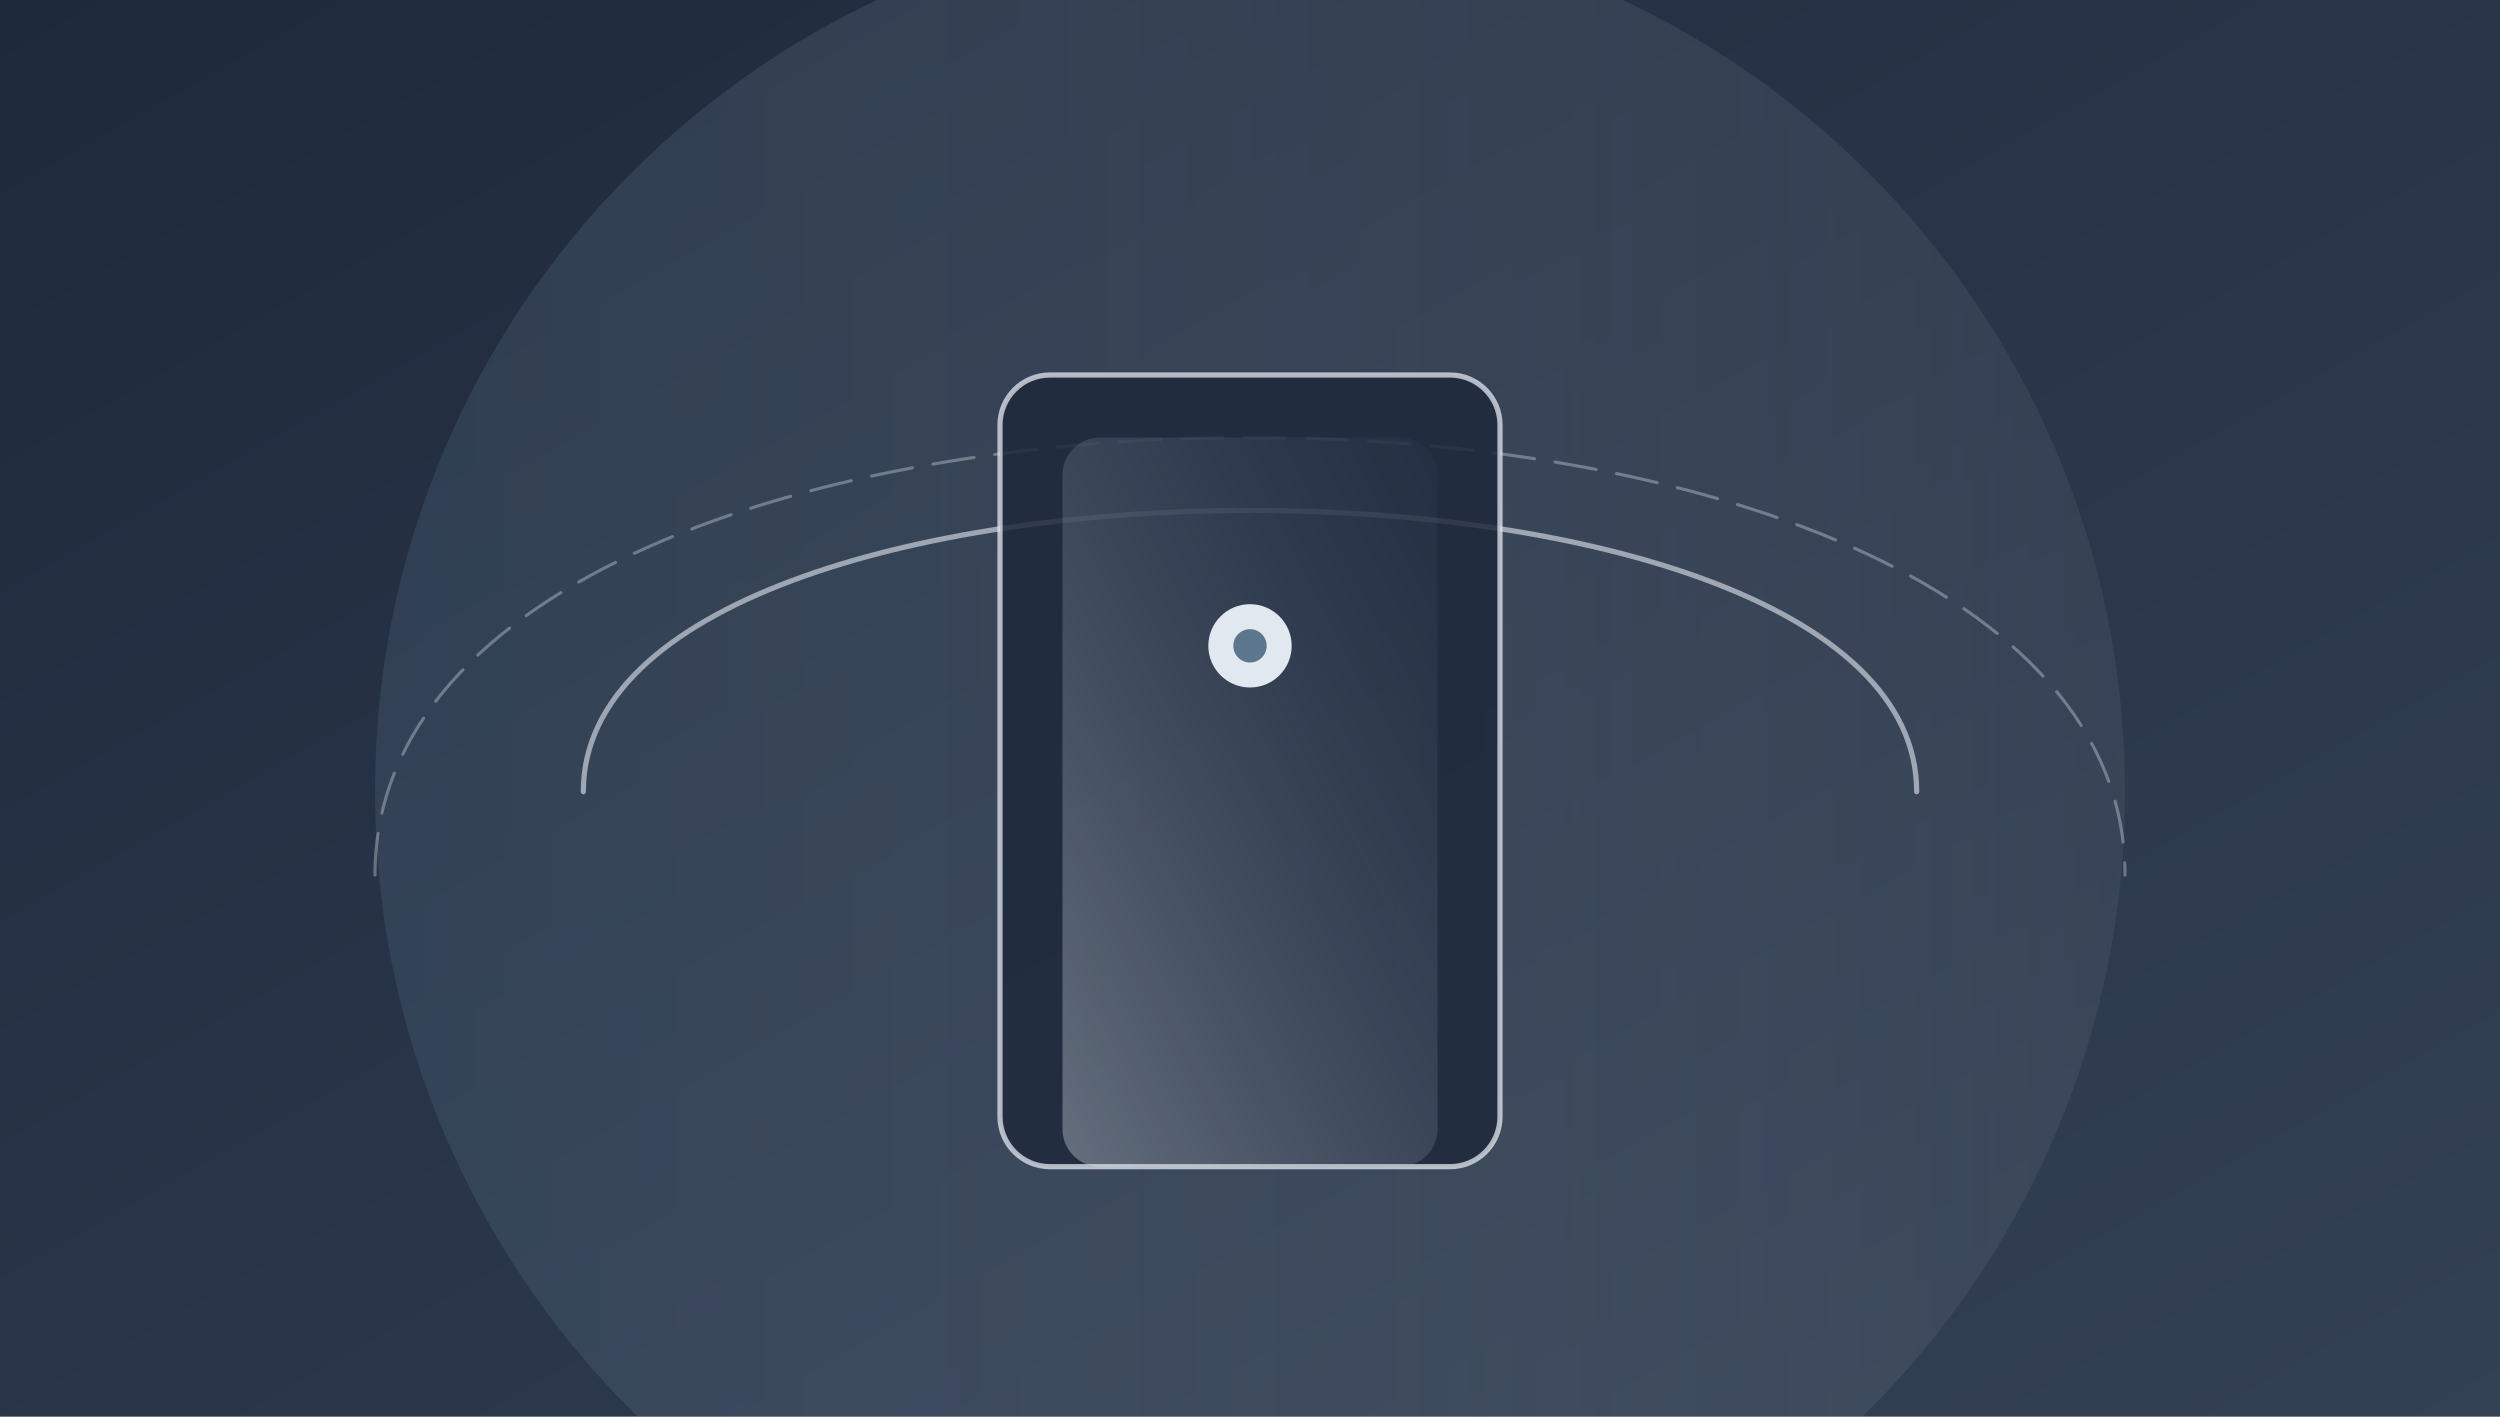
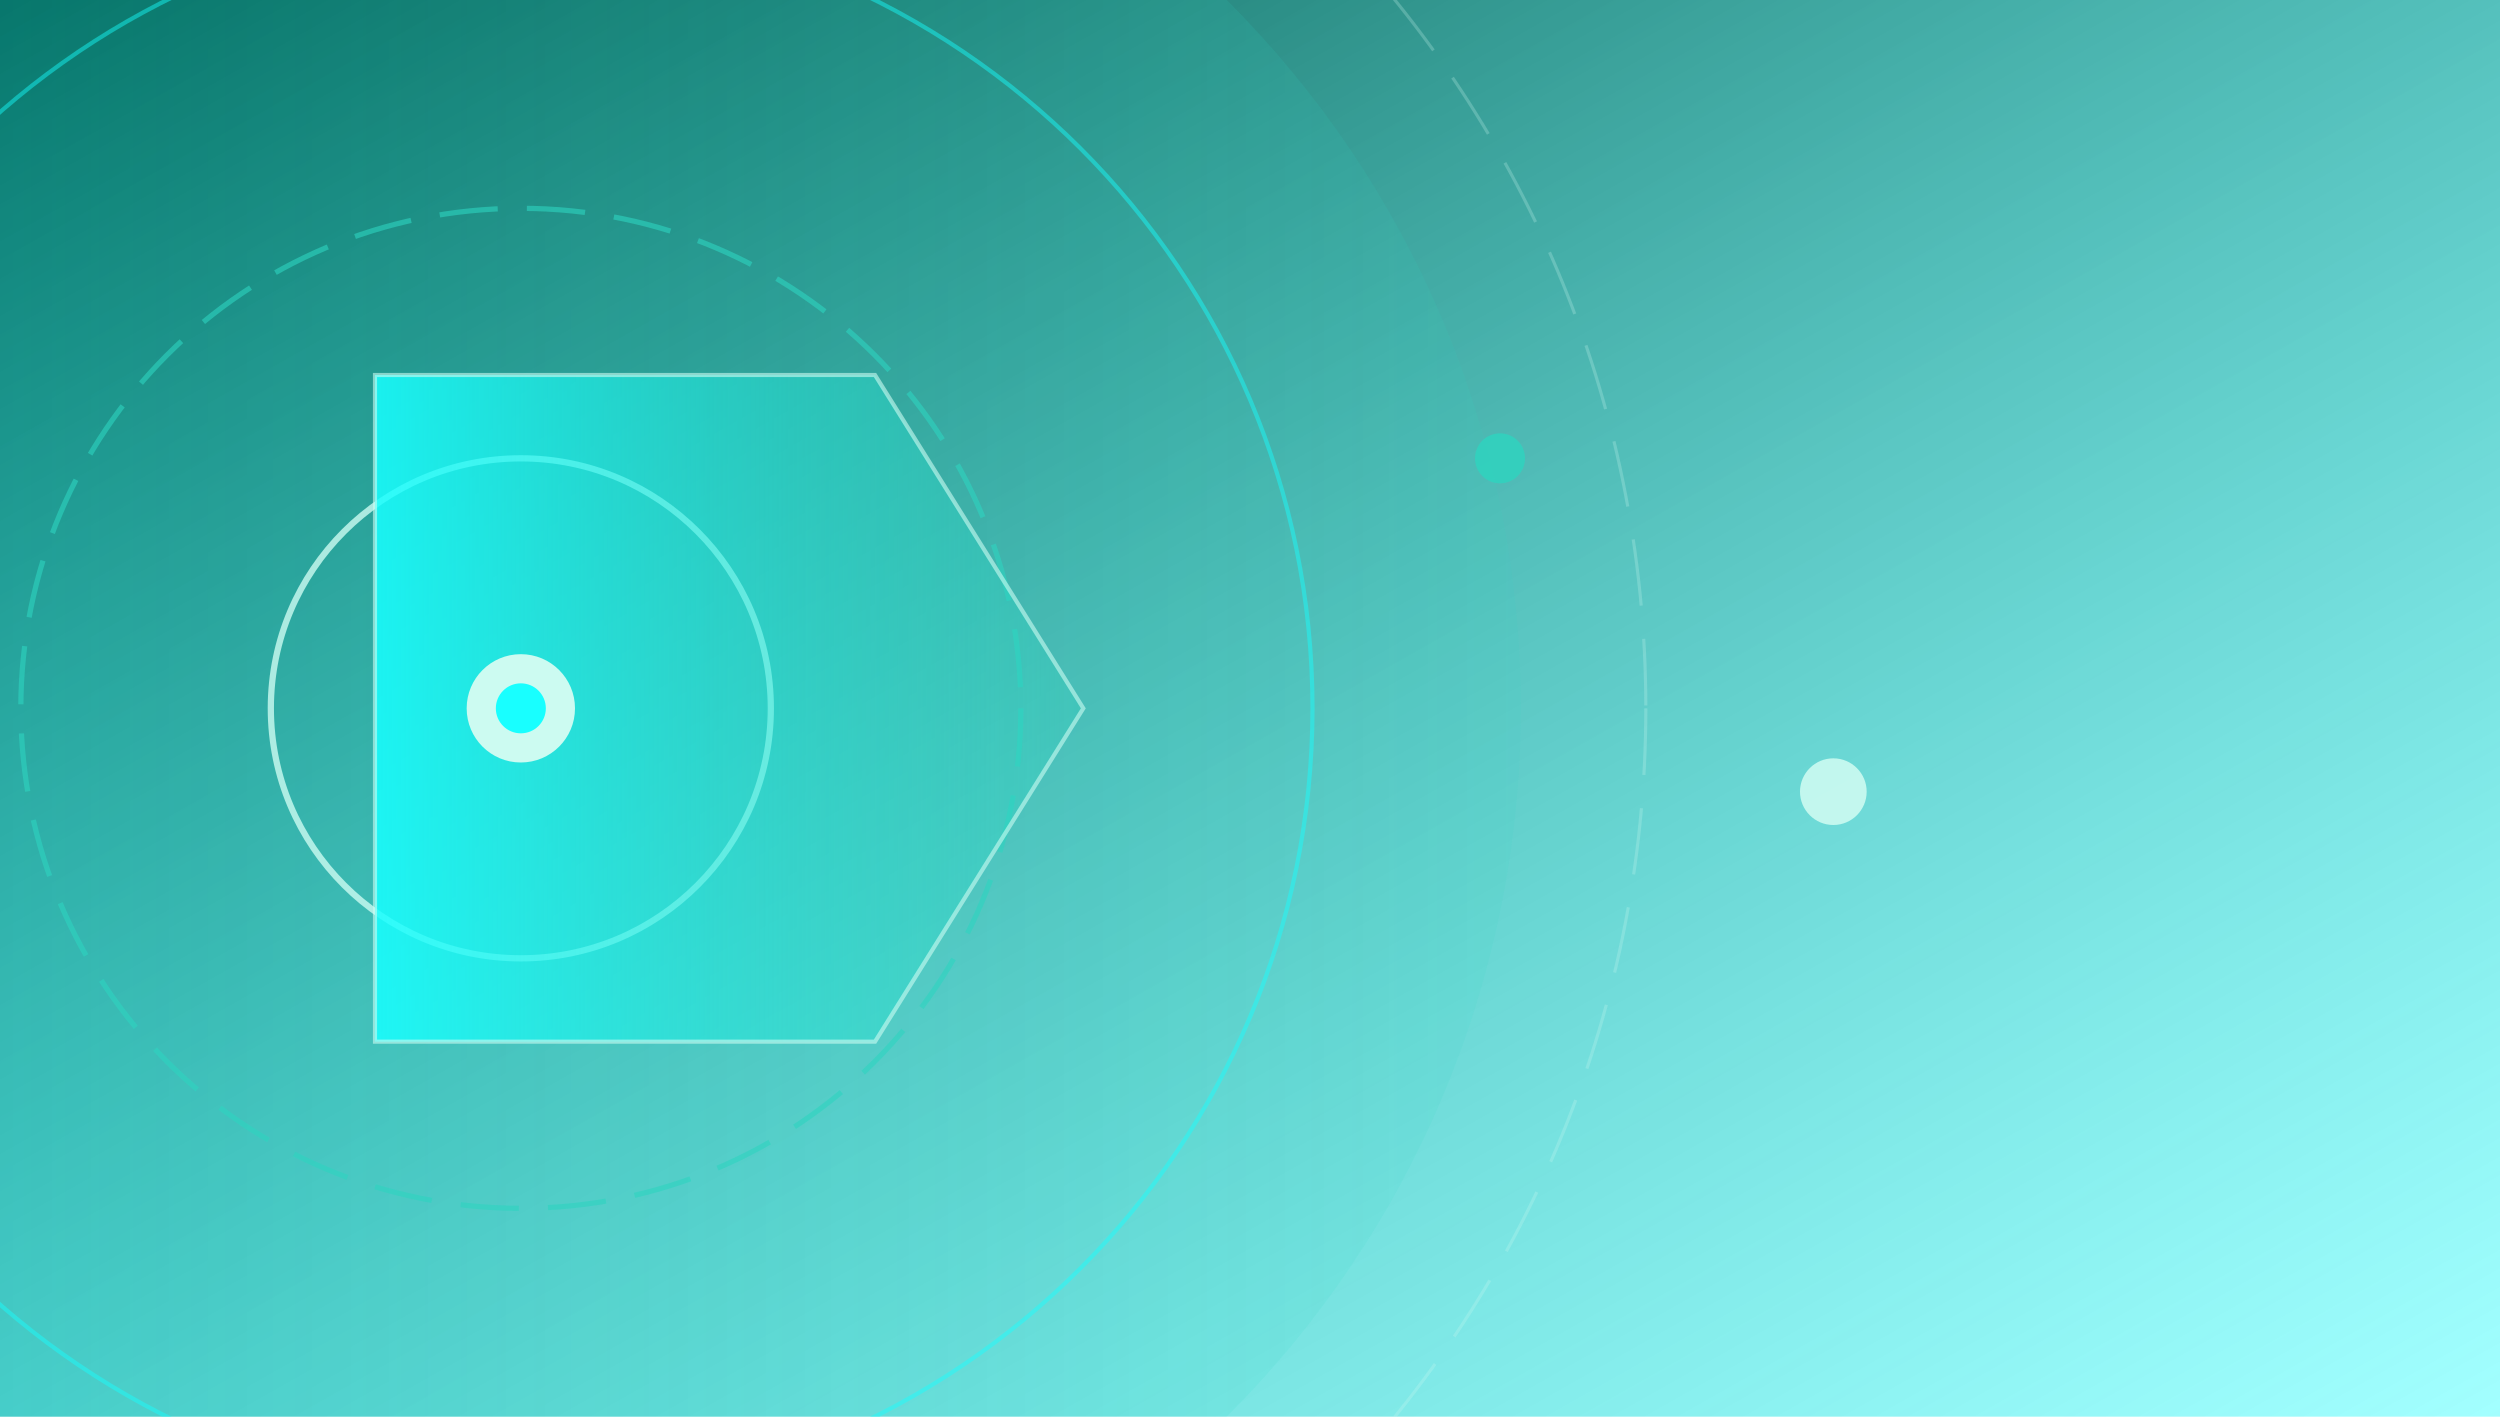
<svg xmlns="http://www.w3.org/2000/svg" viewBox="0 0 1200 680" preserveAspectRatio="xMidYMid slice" width="100%" height="100%">
  <defs>
-     <linearGradient id="gbg" x1="0%" y1="0%" x2="100%" y2="100%">
-       <stop offset="0%" stop-color="#1e293b" />
-       <stop offset="100%" stop-color="#334155" />
+     <linearGradient id="g_call_2" x1="0%" y1="0%" x2="100%" y2="100%">
+       <stop offset="0%" stop-color="#004d40" />
+       <stop offset="100%" stop-color="#18ffff" stop-opacity="0.4" />
    </linearGradient>
-     <linearGradient id="gm" x1="0%" y1="0%" x2="100%" y2="0%">
-       <stop offset="0%" stop-color="#5c768d" stop-opacity="0.75" />
-       <stop offset="100%" stop-color="#e2e8f0" stop-opacity="0.2" />
-     </linearGradient>
-     <linearGradient id="gs" x1="0%" y1="100%" x2="100%" y2="0%">
-       <stop offset="0%" stop-color="#e2e8f0" stop-opacity="0.35" />
-       <stop offset="100%" stop-color="#5c768d" stop-opacity="0.05" />
+     <linearGradient id="glow_call_2" x1="0%" y1="0%" x2="100%" y2="0%">
+       <stop offset="0%" stop-color="#18ffff" stop-opacity="0.85" />
+       <stop offset="100%" stop-color="#2dd4bf" stop-opacity="0.25" />
    </linearGradient>
  </defs>
-   <rect width="1200" height="680" fill="url(#gbg)" />
-   <circle cx="600" cy="380" r="420" fill="url(#gm)" opacity="0.3" />
-   <path d="M 280 380 C 280 200, 920 200, 920 380" fill="none" stroke="#e2e8f0" stroke-width="2.5" stroke-opacity="0.6" stroke-linecap="round" />
-   <path d="M 180 420 C 180 140, 1020 140, 1020 420" fill="none" stroke="#e2e8f0" stroke-width="1.5" stroke-opacity="0.35" stroke-dasharray="20 10" stroke-linecap="round" />
-   <rect x="480" y="180" width="240" height="380" rx="24" fill="#1e293b" fill-opacity="0.85" stroke="#e2e8f0" stroke-width="2.5" stroke-opacity="0.75" />
-   <rect x="510" y="210" width="180" height="350" rx="18" fill="url(#gs)" />
-   <circle cx="600" cy="310" r="20" fill="#e2e8f0" />
-   <circle cx="600" cy="310" r="8" fill="#5c768d" />
+   <rect width="1200" height="680" fill="url(#g_call_2)" />
+   <circle cx="250" cy="340" r="480" fill="url(#glow_call_2)" opacity="0.35" />
+   <circle cx="250" cy="340" r="120" fill="none" stroke="#ccfbf1" stroke-width="3" stroke-opacity="0.8" />
+   <circle cx="250" cy="340" r="240" fill="none" stroke="#2dd4bf" stroke-width="2.5" stroke-opacity="0.6" stroke-dasharray="28 14" />
+   <circle cx="250" cy="340" r="380" fill="none" stroke="#18ffff" stroke-width="2" stroke-opacity="0.45" />
+   <circle cx="250" cy="340" r="540" fill="none" stroke="#ccfbf1" stroke-width="1.5" stroke-opacity="0.25" stroke-dasharray="32 16" />
+   <path d="M 180 180 L 420 180 L 520 340 L 420 500 L 180 500 Z" fill="url(#glow_call_2)" stroke="#ccfbf1" stroke-width="2" stroke-opacity="0.6" />
+   <circle cx="250" cy="340" r="26" fill="#ccfbf1" />
+   <circle cx="250" cy="340" r="12" fill="#18ffff" />
+   <circle cx="720" cy="220" r="12" fill="#2dd4bf" fill-opacity="0.8" />
+   <circle cx="880" cy="380" r="16" fill="#ccfbf1" fill-opacity="0.9" />
</svg>
